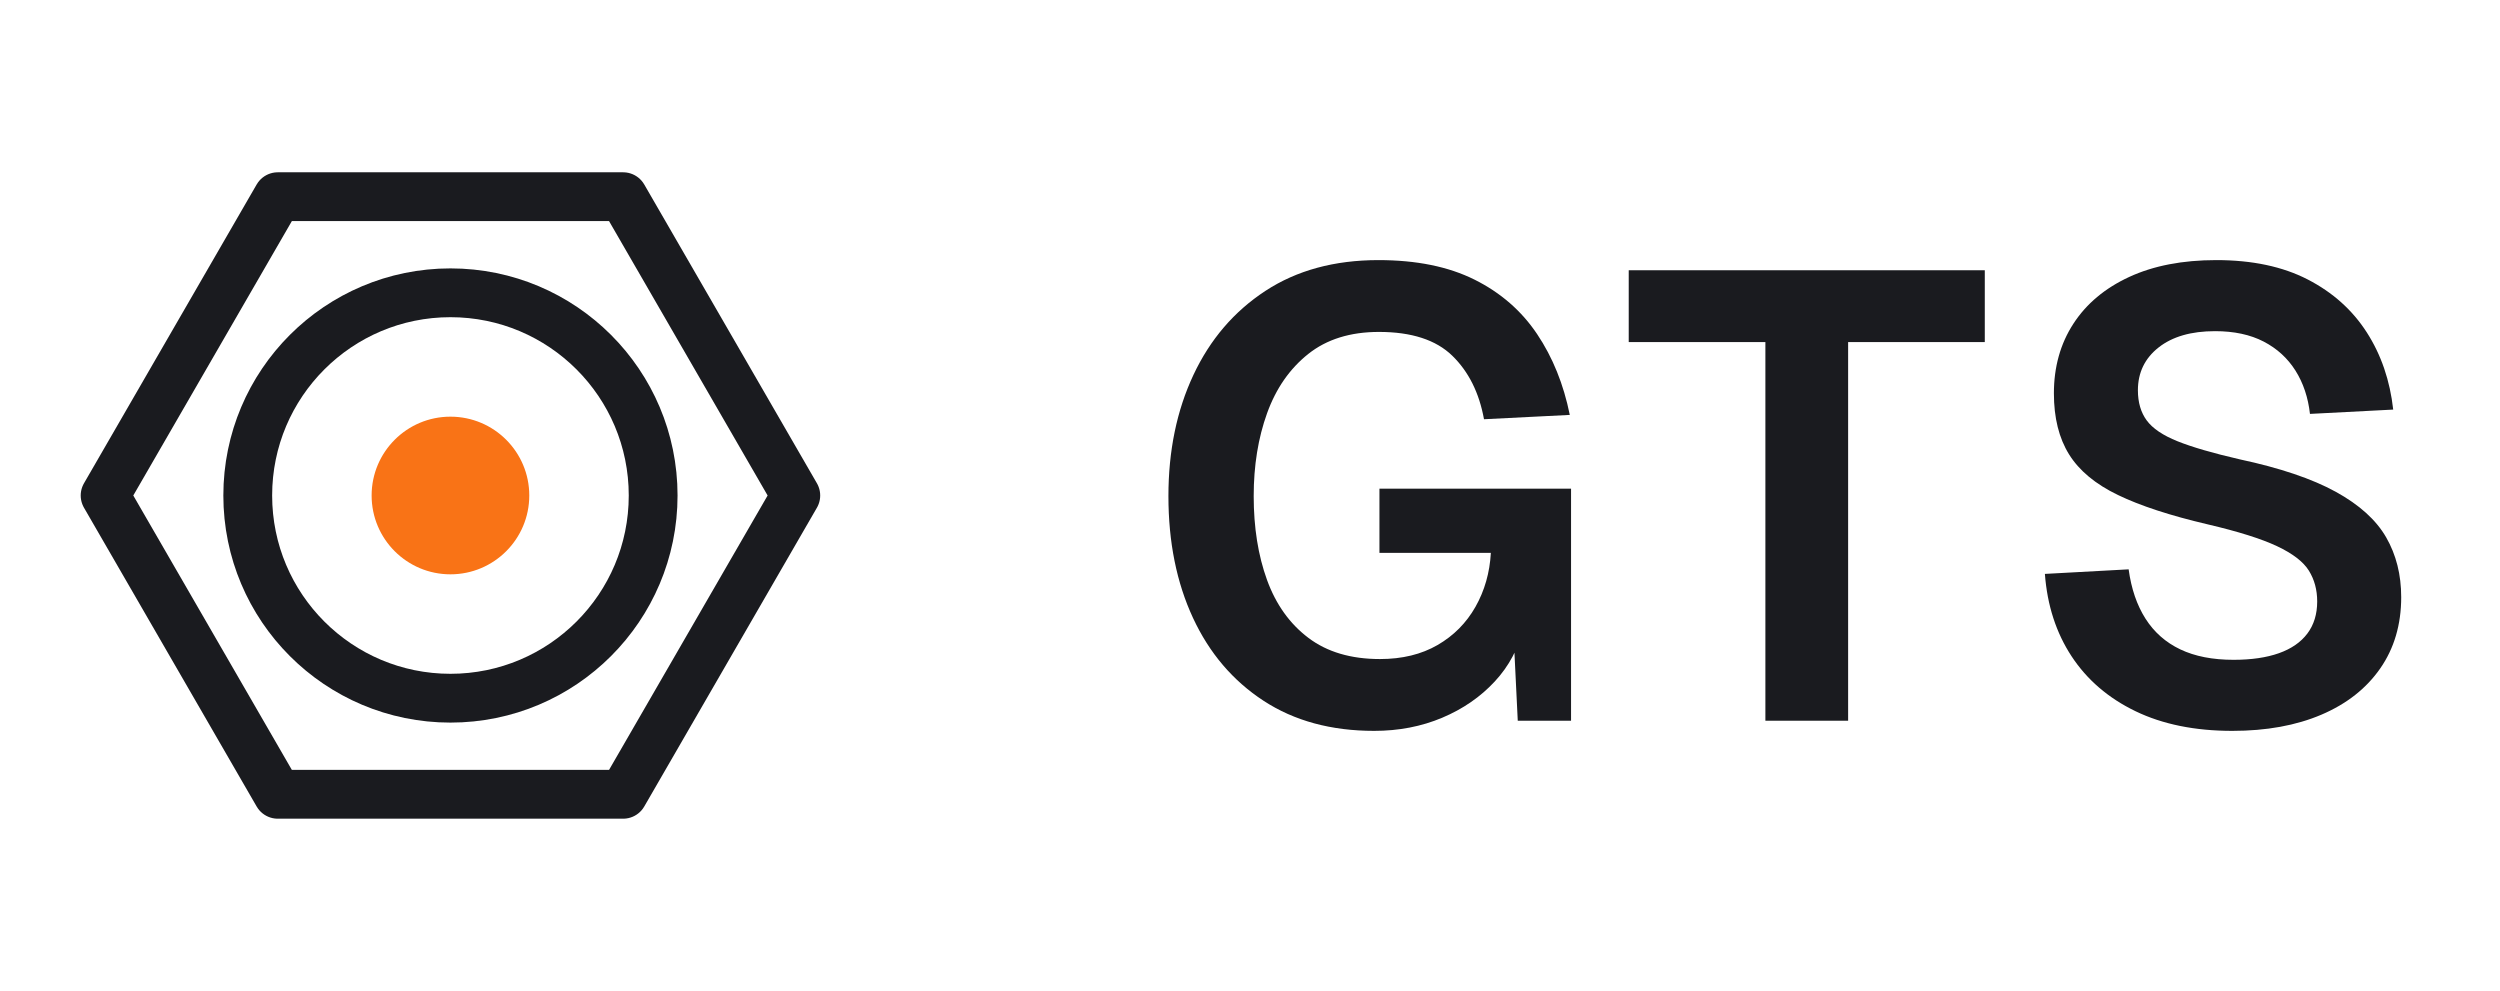
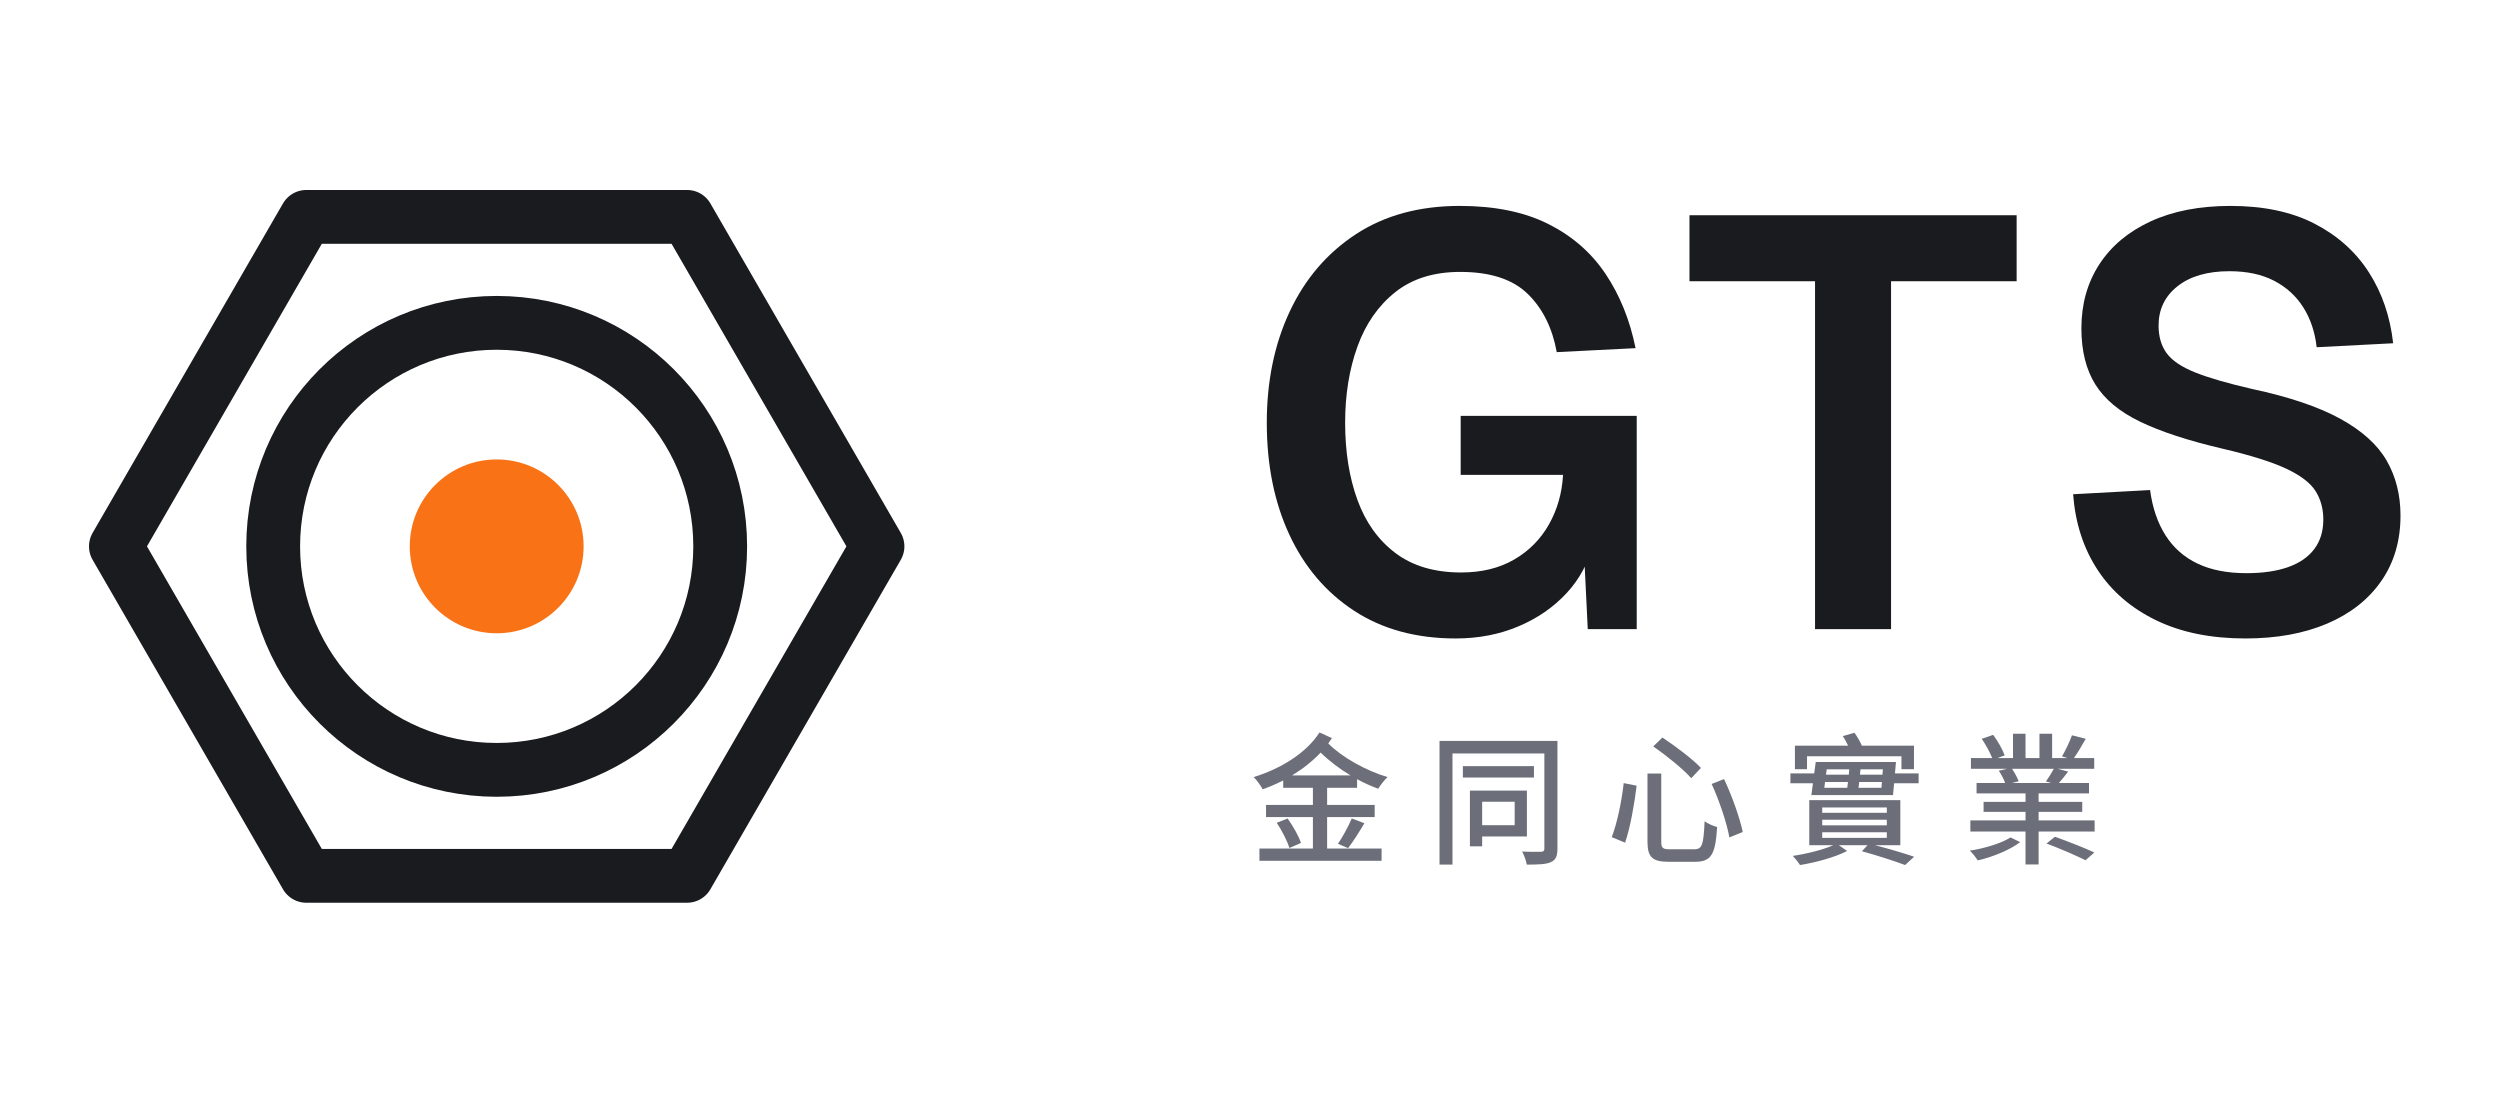
- <svg xmlns="http://www.w3.org/2000/svg" viewBox="0 0 333 132" role="img" aria-label="GTS 金同心">
+ <svg xmlns="http://www.w3.org/2000/svg" viewBox="0 0 302 132" role="img" aria-label="GTS 金同心實業">
  <g transform="translate(10,16)" fill="none" stroke="#1a1b1f" stroke-width="6.5" stroke-linejoin="round">
    <polygon points="96,50 73,89.8 27,89.8 4,50 27,10.2 73,10.2" />
    <circle cx="50" cy="50" r="27" />
  </g>
  <circle cx="60" cy="66" r="10.5" fill="#f97316" />
  <g fill="#1a1b1f">
-     <g transform="translate(152,96) scale(0.08451,-0.08451)">
+     <g transform="translate(150,76) scale(0.07042,-0.07042)">
      <path d="M367.2 -16Q265.6 -16 193 31.4Q120.4 78.8 81.7 162.1Q43 245.4 43 354Q43 461 82.4 545.0Q121.8 629 195.9 677.5Q270 726 374.001 726Q463.801 726 525.501 695.2Q587.201 664.4 624.101 609.4Q661.002 554.4 675.602 481.999L540.399 475.199Q528.999 537.799 490.399 575.299Q451.8 612.798 374.801 612.798Q307.001 612.798 263.302 577.999Q219.602 543.199 198.502 484.699Q177.403 426.2 177.403 354Q177.403 279.8 198.402 221.901Q219.402 164.001 263.602 130.602Q307.801 97.202 376.401 97.202Q429 97.202 467.2 119.301Q505.399 141.401 526.999 179.6Q548.599 217.8 551.199 264.599H375.601V365.8H677.602V0H593.6L586 156L602.001 146Q591.201 98.4 557.401 61.9Q523.601 25.4 474.501 4.7Q425.401 -16 367.2 -16Z" />
    </g>
-     <g transform="translate(216.0,96) scale(0.08451,-0.08451)">
+     <g transform="translate(203.3,76) scale(0.07042,-0.07042)">
      <path d="M226.6 0V596.798H11.2V710H572.402V596.798H357.002V0Z" />
    </g>
-     <g transform="translate(267.9,96) scale(0.08451,-0.08451)">
+     <g transform="translate(246.7,76) scale(0.07042,-0.07042)">
      <path d="M348.401 -16Q260 -16 195.8 15.0Q131.6 46 95.1 101.5Q58.6 157 53 231.4L185.002 238.6Q191.202 192.801 211.602 160.801Q232.002 128.801 266.502 112.402Q301.001 96.002 350.401 96.002Q392.4 96.002 421.8 106.402Q451.2 116.801 466.699 137.401Q482.199 158.001 482.199 188Q482.199 215.4 469.099 236.5Q456 257.6 418.9 275.099Q381.8 292.599 309.201 309.599Q221.201 330.199 168.1 355.799Q115 381.399 91.1 419.799Q67.2 458.199 67.2 516Q67.2 578.4 97.9 625.7Q128.6 673 186 699.5Q243.401 726 323.201 726Q408.001 726 467.202 695.5Q526.402 665 560.402 612Q594.402 559 602.002 490.399L470.799 483.599Q466.4 522.599 447.9 551.899Q429.4 581.199 397.8 597.598Q366.201 613.998 321.201 613.998Q264.802 613.998 232.202 588.299Q199.602 562.599 199.602 520.8Q199.602 492.2 213.502 473.3Q227.402 454.4 262.002 440.5Q296.602 426.6 360.001 412.001Q455.401 391.601 511.301 360.901Q567.202 330.201 590.902 289.001Q614.602 247.801 614.602 194.801Q614.602 130 581.602 82.5Q548.602 35 488.801 9.5Q429.001 -16 348.401 -16Z" />
    </g>
  </g>
+   <g fill="#6c6f7a">
+     <g transform="translate(151,103) scale(0.017,-0.017)">
+       <path d="M190 212C227 157 266 80 280 33L362 69C347 117 305 190 267 243ZM723 243C700 188 658 111 625 63L697 32C732 77 776 147 813 209ZM494 854C398 705 215 595 26 537C50 513 76 477 90 450C140 468 189 489 236 513V461H447V339H114V253H447V29H67V-58H935V29H548V253H886V339H548V461H761V522C811 495 862 472 911 454C926 479 955 516 977 537C826 582 654 677 556 776L582 814ZM714 549H299C375 595 443 649 502 711C562 652 636 596 714 549Z" />
+     </g>
+     <g transform="translate(172.5,103) scale(0.017,-0.017)">
+       <path d="M248 615V534H753V615ZM385 362H616V195H385ZM298 441V45H385V115H703V441ZM82 794V-85H174V705H827V30C827 13 821 7 803 6C786 6 727 5 669 8C683 -17 698 -60 702 -85C787 -85 840 -83 874 -67C908 -52 920 -24 920 29V794Z" />
+     </g>
+     <g transform="translate(194.0,103) scale(0.017,-0.017)">
+       <path d="M295 562V79C295 -32 329 -65 447 -65C471 -65 607 -65 634 -65C751 -65 778 -8 790 182C764 189 723 206 701 223C693 57 685 24 627 24C596 24 482 24 456 24C403 24 393 32 393 79V562ZM126 494C112 368 81 214 41 110L136 71C174 181 203 353 218 476ZM751 488C805 370 859 211 877 108L972 147C950 250 896 403 839 523ZM336 755C431 689 551 592 606 529L675 602C616 665 493 757 401 818Z" />
+     </g>
+     <g transform="translate(215.5,103) scale(0.017,-0.017)">
+       <path d="M272 234H731V194H272ZM272 145H731V105H272ZM272 321H731V283H272ZM418 828C432 808 445 783 456 760H78V593H164V685H835V593H924V760H554C541 789 521 825 501 852ZM304 592H464L461 554H299ZM450 461H287L292 502H455ZM544 592H703L700 554H540ZM530 461 535 502H696L693 461ZM554 10C670 -22 789 -61 861 -88L925 -29C856 -5 750 26 647 53H827V373H180V53H351C282 22 161 -9 63 -23C80 -41 103 -70 114 -88C228 -70 365 -32 449 12L390 53H594ZM46 563V493H206L195 409H775L783 493H957V563H789L796 644H226L215 563Z" />
+     </g>
+     <g transform="translate(237.0,103) scale(0.017,-0.017)">
+       <path d="M345 108C281 66 158 30 56 14C75 -3 100 -35 112 -55C216 -32 343 20 414 75ZM601 65C692 31 815 -22 878 -54L941 1C874 33 750 81 661 113ZM262 582C280 556 298 521 307 495H104V421H452V361H154V290H452V229H60V150H452V-84H545V150H943V229H545V290H855V361H545V421H903V495H689C708 517 732 545 755 576L679 596H940V672H796C822 709 852 760 880 809L782 834C766 789 736 726 711 684L750 672H641V845H551V672H452V845H363V672H252L304 691C290 731 255 793 222 837L141 809C169 767 200 712 215 672H64V596H321ZM653 596C639 569 616 532 597 506L634 495H355L403 507C395 531 375 568 356 596Z" />
+     </g>
+   </g>
</svg>
